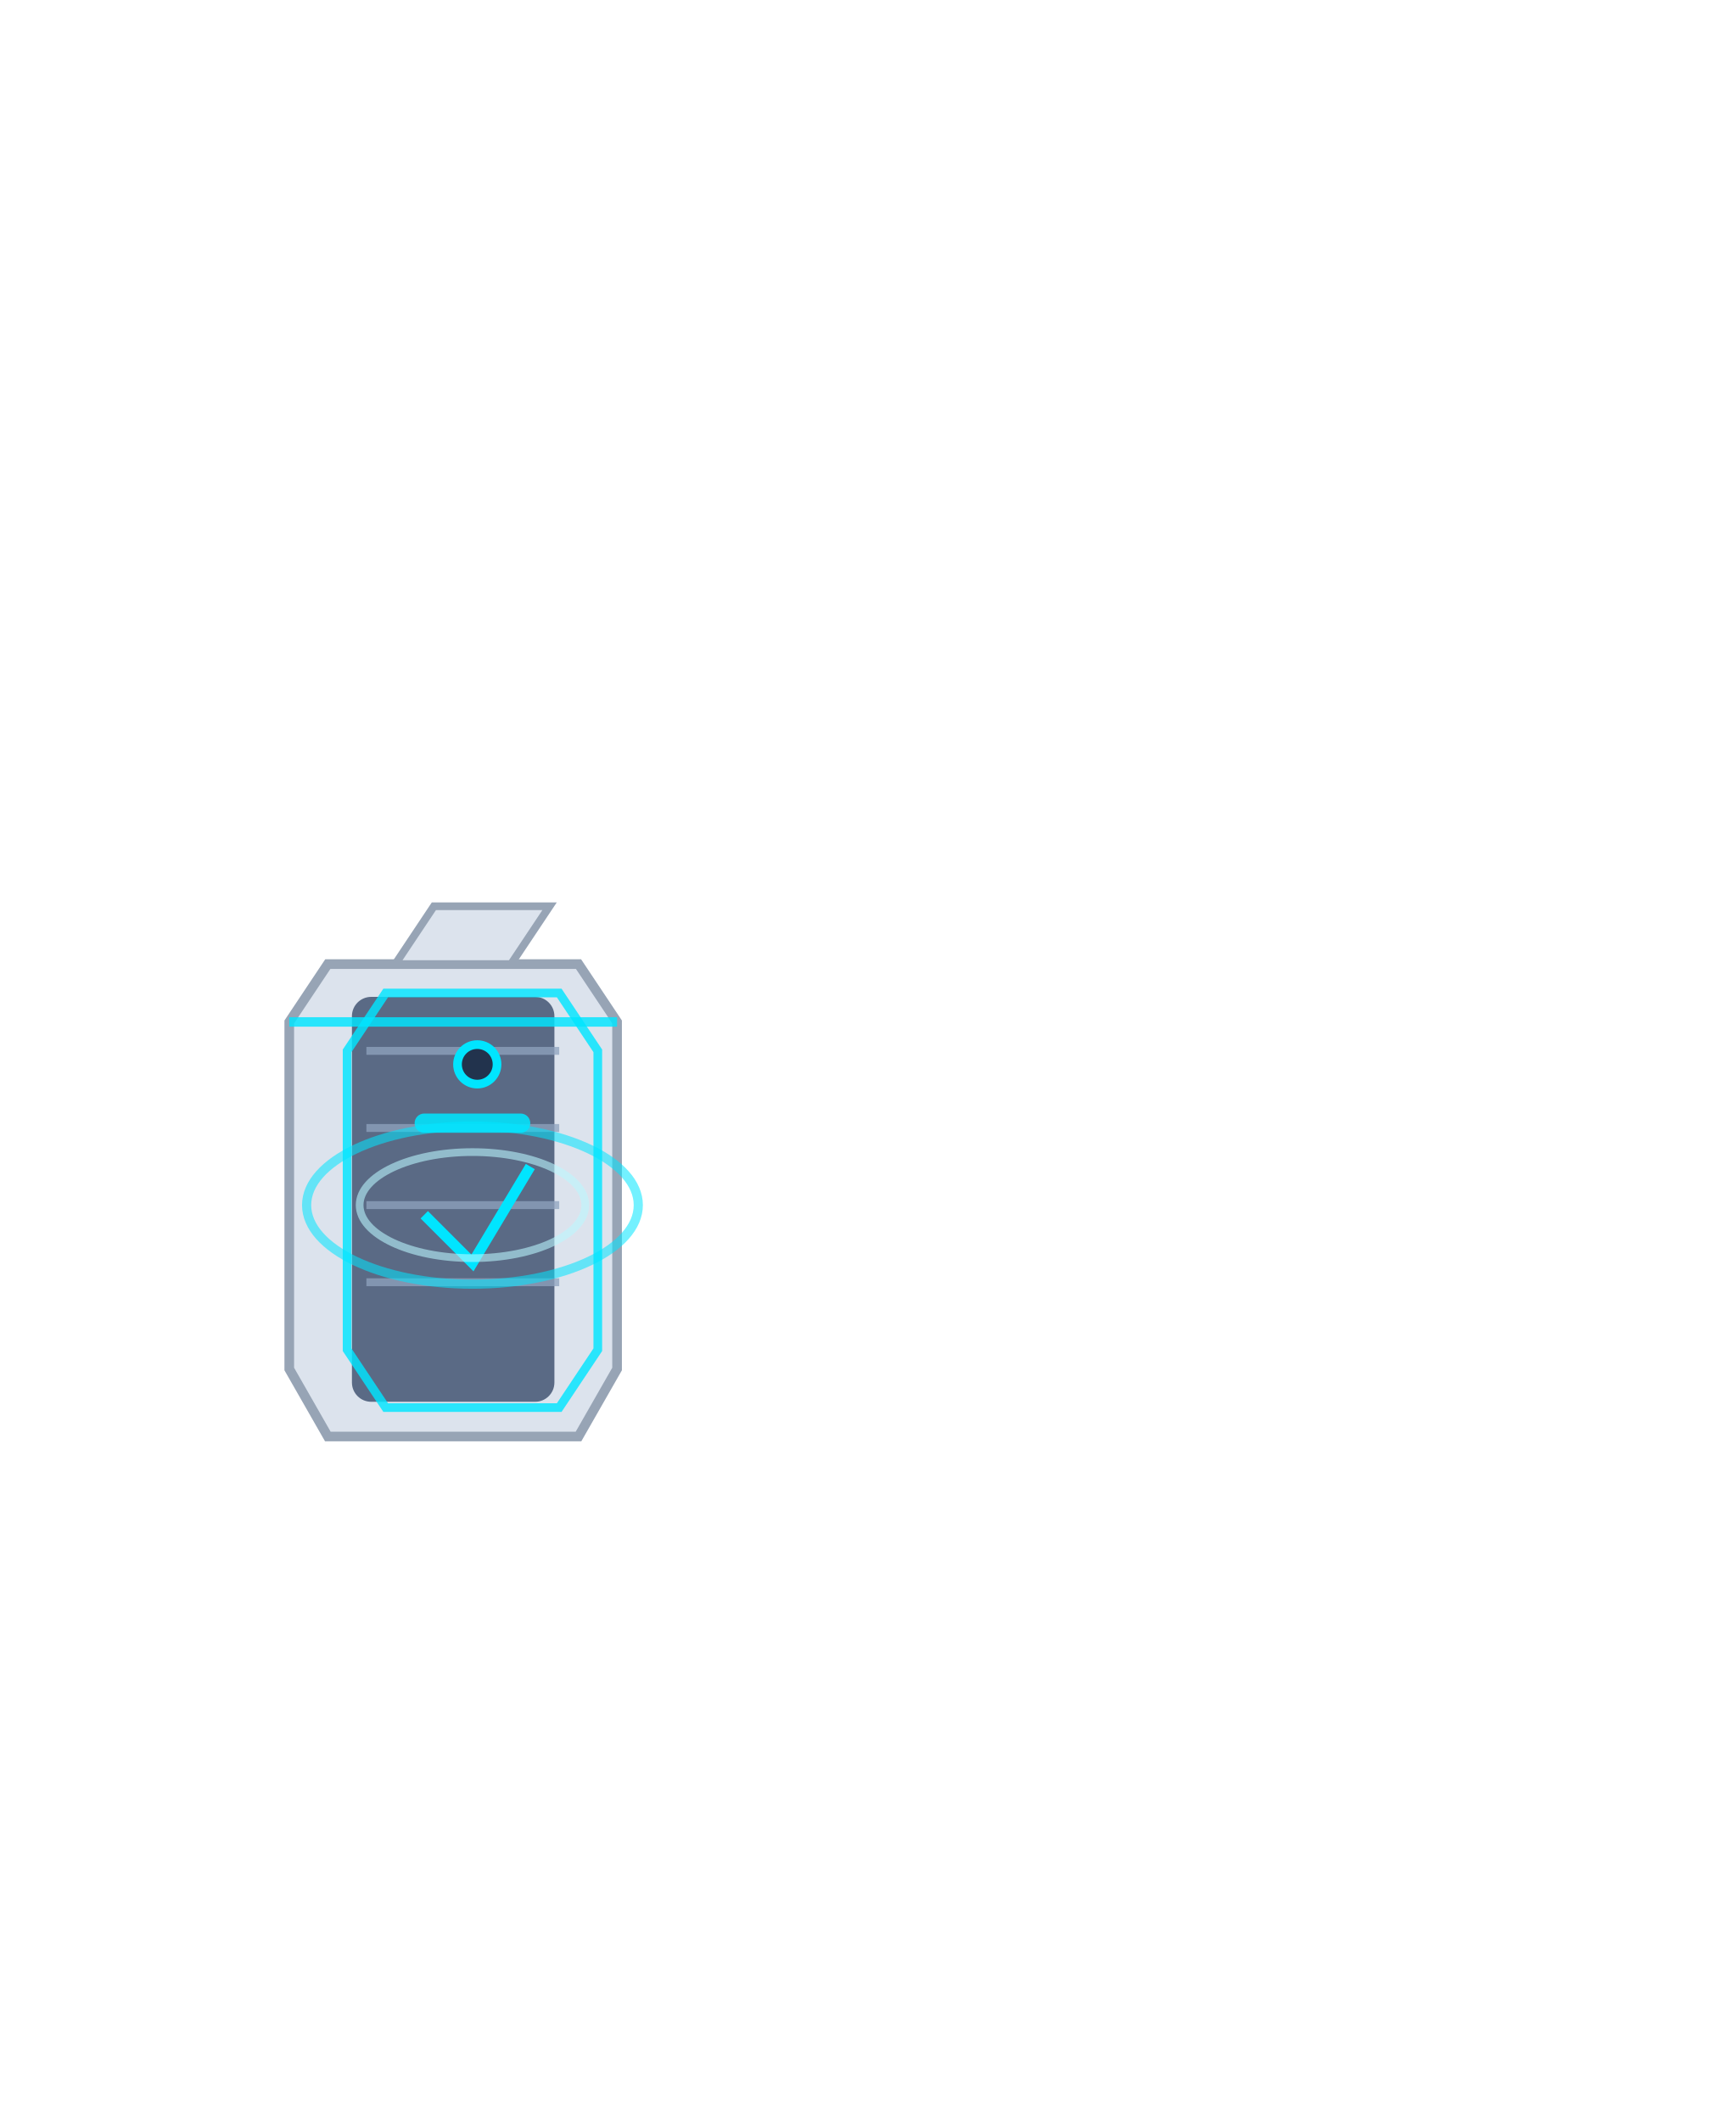
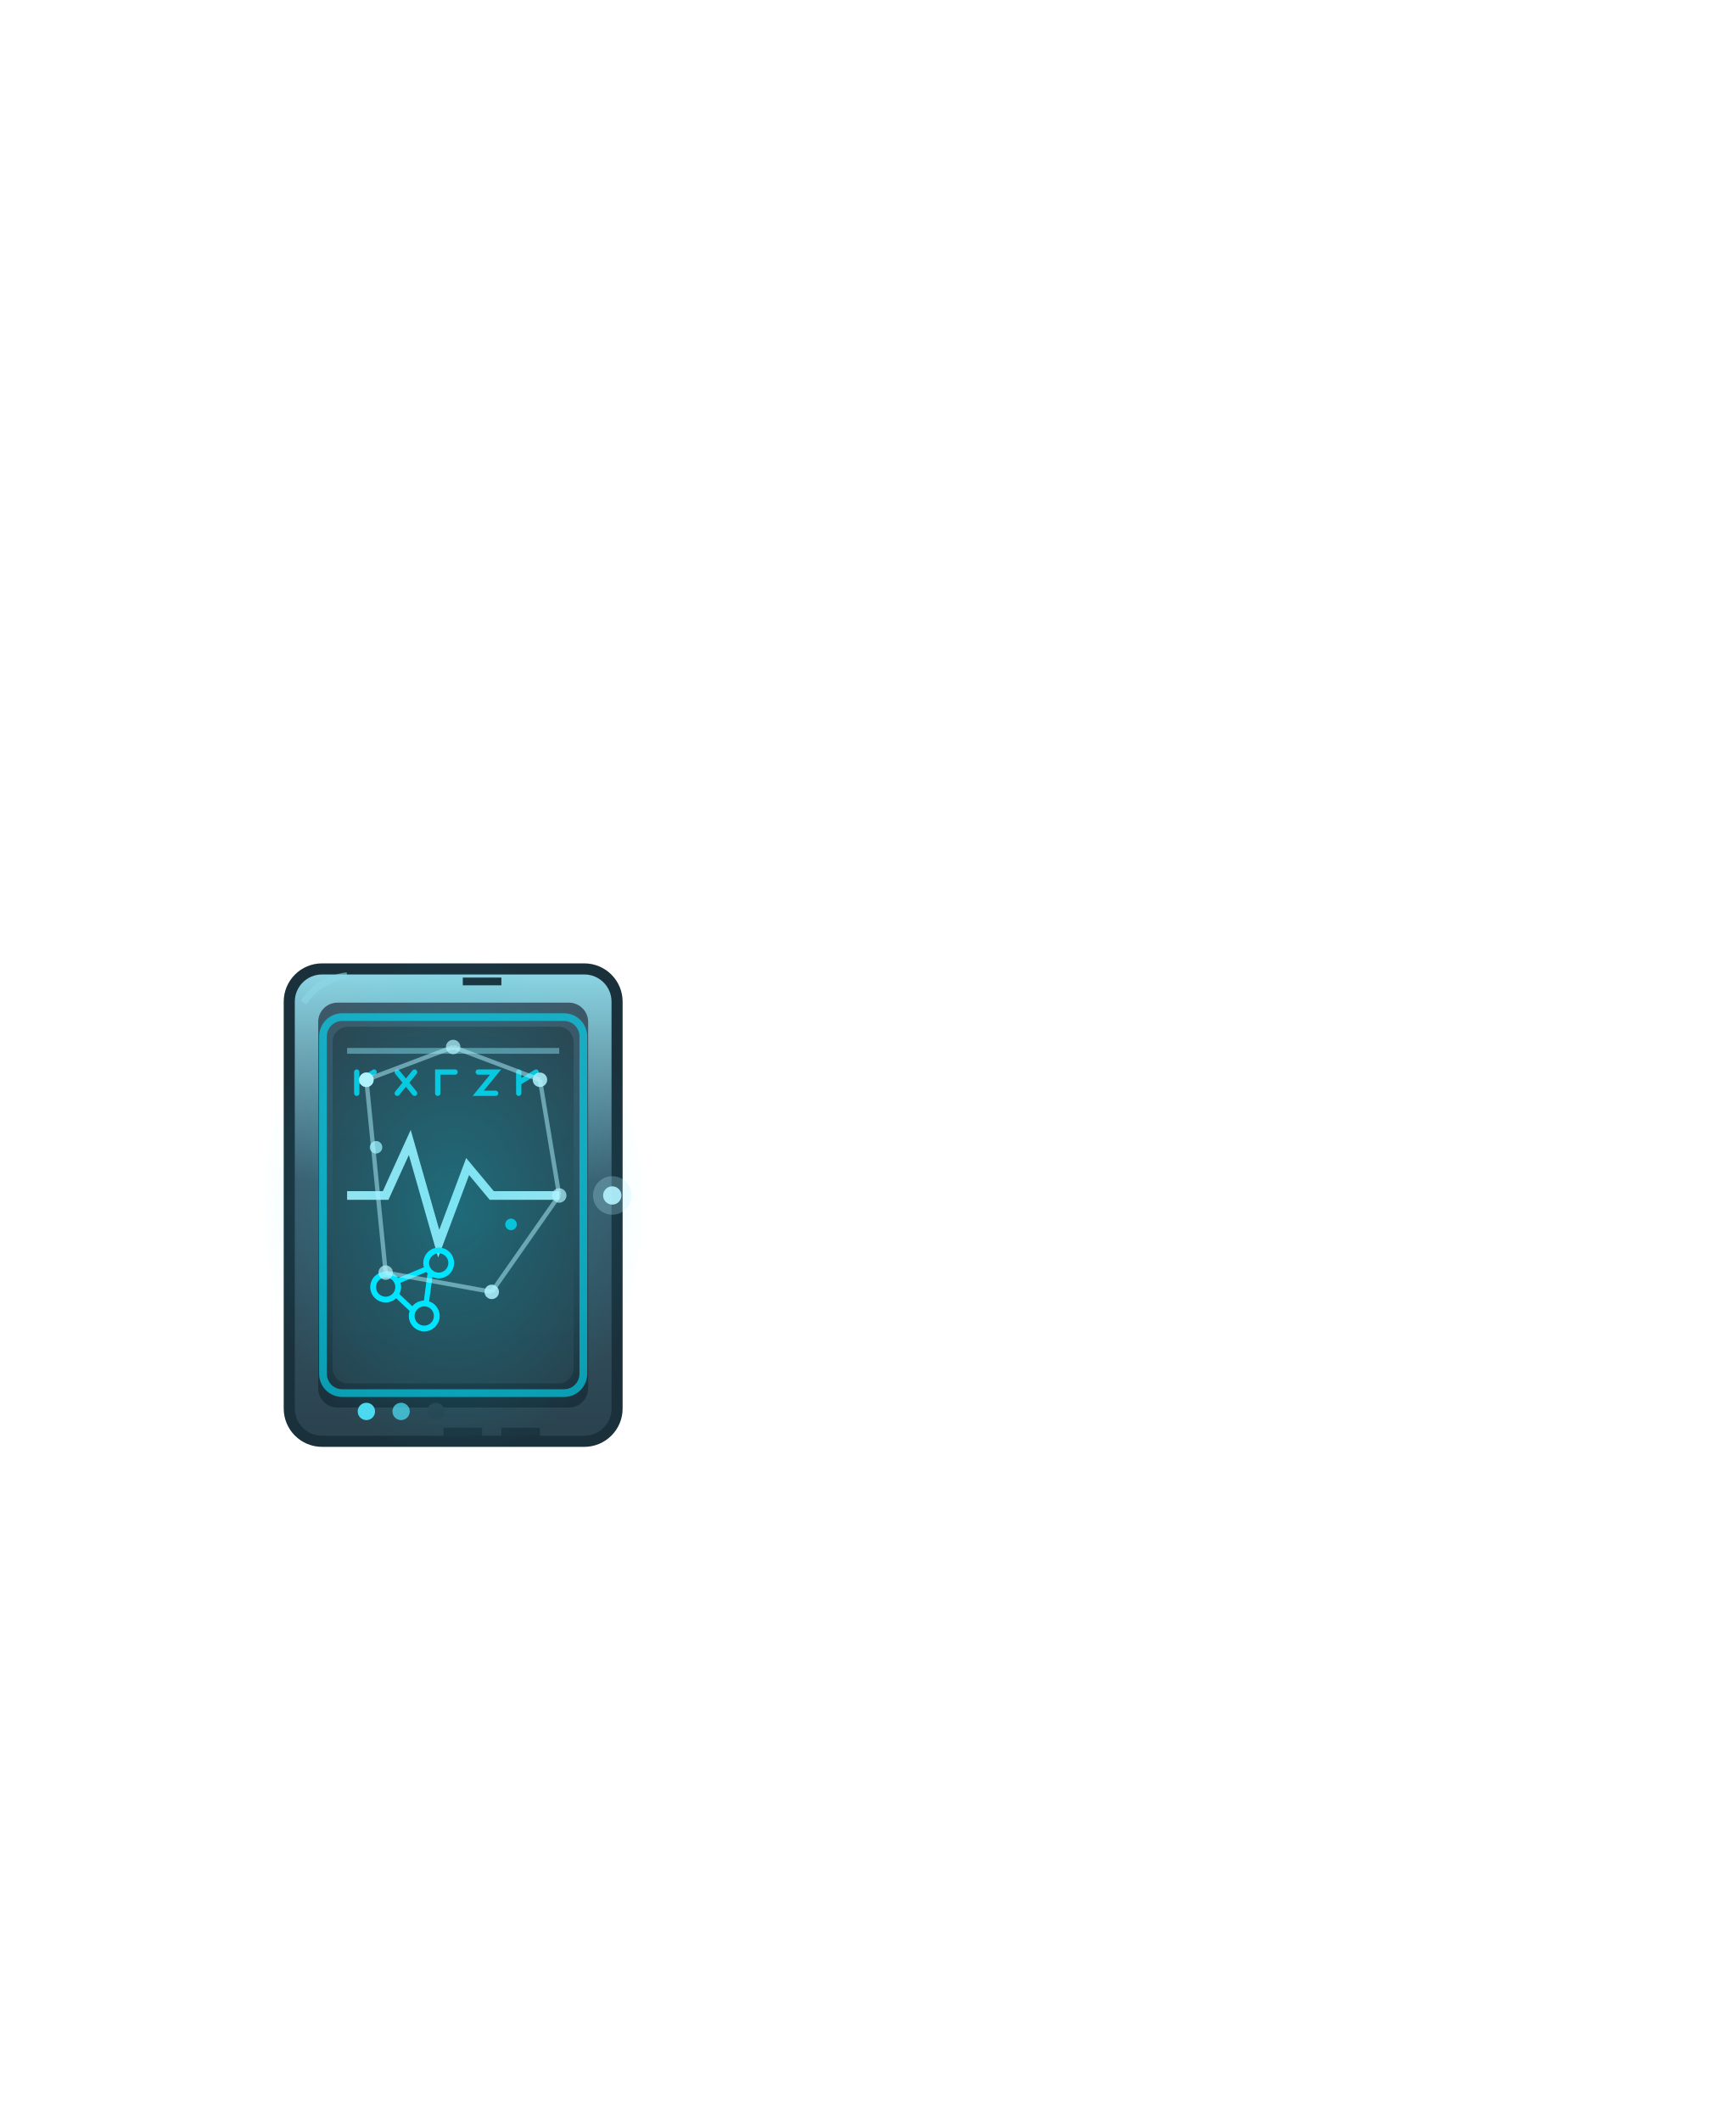
<svg xmlns="http://www.w3.org/2000/svg" viewBox="0 0 180 220" width="180" height="220">
-   <g id="qt_anim_driver">
-     <animateTransform attributeName="transform" type="translate" values="0 0; 0 -0.9; 0 0" dur="2.6s" repeatCount="indefinite" />
-     <g id="shield_celestial">
-       <path d="M34 100 L60 100 L64 106 L64 142 L60 149 L34 149 L30 142 L30 106 Z" fill="#dce3ed" stroke="#97a4b5" stroke-width="1" />
-       <rect x="36.5" y="103.4" width="21" height="42" rx="2" fill="#4b5d7a" opacity="0.9" />
-       <path d="M41 100 L53 100 L57 94 L45 94 Z" fill="#dce3ed" stroke="#97a4b5" stroke-width="0.8" />
-       <path d="M30 106 L64 106" stroke="#00E5FF" stroke-width="0.98" opacity="0.82" />
-       <path d="M38 109 L58 109 M38 117 L58 117 M38 125 L58 125 M38 133 L58 133" stroke="#8fa3bf" stroke-width="0.82" opacity="0.75" />
-       <path d="M40 103 L58 103 L62 109 L62 140 L58 146 L40 146 L36 140 L36 109 Z" fill="none" stroke="#00E5FF" stroke-width="0.9" opacity="0.82" />
-       <rect x="43" y="115.5" width="12" height="2" rx="1" fill="#00E5FF" opacity="0.86">
-         <animate attributeName="y" values="115.5;137;115.5" dur="2.1s" repeatCount="indefinite" />
-       </rect>
-       <path d="M44 126 L49 131 L55 121" stroke="#00E5FF" stroke-width="1.08" fill="none" />
-       <circle cx="49.5" cy="110.4" r="2.05" fill="#22334d" stroke="#00E5FF" stroke-width="0.9" />
-       <ellipse cx="49" cy="125" rx="17.2" ry="8.2" fill="none" stroke="#00E5FF" stroke-width="0.95" opacity="0.55" />
-       <ellipse cx="49" cy="125" rx="11.7" ry="5.5" fill="none" stroke="#baf8ff" stroke-width="0.8" opacity="0.58" />
+   <defs>
+     <linearGradient id="cTab5Case" x1="0" y1="0" x2="0" y2="1">
+       <stop offset="0%" stop-color="#8cd7e6" />
+       <stop offset="45%" stop-color="#3d5a6a" />
+       <stop offset="100%" stop-color="#29424e" />
+     </linearGradient>
+     <linearGradient id="cTab5Deep" x1="0" y1="0" x2="0" y2="1">
+       <stop offset="0%" stop-color="#3d5a6a" />
+       <stop offset="100%" stop-color="#1a313c" />
+     </linearGradient>
+     <linearGradient id="cTab5Glass" x1="0" y1="0" x2="0" y2="1">
+       <stop offset="0%" stop-color="#b8f3ff" />
+       <stop offset="100%" stop-color="#29424e" />
+     </linearGradient>
+     <radialGradient id="cTab5Aura" cx="0.5" cy="0.5" r="0.5">
+       <stop offset="0%" stop-color="#00E5FF" stop-opacity="0.5" />
+       <stop offset="70%" stop-color="#00E5FF" stop-opacity="0.16" />
+       <stop offset="100%" stop-color="#00E5FF" stop-opacity="0.0" />
+     </radialGradient>
+   </defs>
+   <g id="shield_celestial">
+     <rect x="30" y="100.5" width="34" height="49" rx="3.4" fill="url(#cTab5Case)" stroke="#1a313c" stroke-width="1.15" />
+     <rect x="33" y="104" width="28" height="42" rx="2" fill="url(#cTab5Deep)" />
+     <rect x="34.5" y="106.5" width="25" height="37" rx="1.6" fill="#29424e" opacity="0.9" />
+     <path d="M36 109 L58 109" stroke="#8cd7e6" stroke-width="0.6" opacity="0.5" />
+     <path d="M48 101.8 L52 101.8" stroke="#1a313c" stroke-width="0.8" />
+     <path d="M52 148.6 L56 148.6 M46 148.6 L50 148.6" stroke="#1a313c" stroke-width="1" opacity="0.85" />
+     <path d="M31.5 104 Q33 101.6 36 101.2" stroke="#8cd7e6" stroke-width="0.7" fill="none" opacity="0.6" />
+     <circle cx="38" cy="146.4" r="0.9" fill="#4dd9f0">
+       <animate attributeName="opacity" values="1;0.3;1" dur="2.1s" repeatCount="indefinite" />
+     </circle>
+     <circle cx="41.6" cy="146.4" r="0.9" fill="#4dd9f0" opacity="0.75" />
+     <circle cx="45.2" cy="146.4" r="0.9" fill="#29424e" />
+     <path d="M36 124 L40 124 L42.5 118.5 L45.5 129 L48.5 121 L51 124 L58 124" stroke="#b2f4ff" stroke-width="0.9" fill="none" opacity="0.9">
+       <animate attributeName="opacity" values="0.9;0.45;0.9" dur="2.4s" repeatCount="indefinite" />
+     </path>
+     <path d="M37.0 111.2 L37.0 113.4 M37.0 112.3 L38.8 111.2 M41.2 111.2 L43.0 113.4 M43.0 111.2 L41.2 113.4 M45.4 113.4 L45.4 111.2 L47.2 111.2 M49.6 111.2 L51.4 111.2 L49.6 113.4 L51.4 113.4 M53.8 111.2 L53.8 113.4 M53.8 112.3 L55.6 111.2" stroke="#00E5FF" stroke-width="0.55" fill="none" opacity="0.8" stroke-linecap="round" />
+     <circle cx="40" cy="133.5" r="1.3" fill="none" stroke="#00E5FF" stroke-width="0.6" />
+     <circle cx="45.5" cy="131" r="1.3" fill="none" stroke="#00E5FF" stroke-width="0.6" />
+     <circle cx="44" cy="136.5" r="1.3" fill="none" stroke="#00E5FF" stroke-width="0.6" />
+     <path d="M41.2 132.9 L44.3 131.6 M44.6 132.2 L44.2 135.2 M41.1 134.3 L42.8 135.9" stroke="#00E5FF" stroke-width="0.55" />
+     <rect x="33.5" y="105.5" width="27" height="39" rx="2" fill="none" stroke="#00E5FF" stroke-width="0.8" opacity="0.6">
+       <animate attributeName="opacity" values="0.6;1;0.6" dur="2.6s" repeatCount="indefinite" />
+     </rect>
+     <circle cx="39" cy="119" r="0.65" fill="#b2f4ff" opacity="0.75">
+       <animateTransform attributeName="transform" type="translate" values="0 0;0 -8" dur="2.8s" begin="0s" repeatCount="indefinite" />
+       <animate attributeName="opacity" values="0.75;0.9;0" dur="2.8s" begin="0s" repeatCount="indefinite" />
+     </circle>
+     <circle cx="53" cy="127" r="0.6" fill="#00E5FF" opacity="0.75">
+       <animateTransform attributeName="transform" type="translate" values="0 0;0 -7" dur="3.3s" begin="1s" repeatCount="indefinite" />
+       <animate attributeName="opacity" values="0.75;0.9;0" dur="3.3s" begin="1s" repeatCount="indefinite" />
+     </circle>
+     <ellipse cx="47" cy="125" rx="20" ry="26" fill="url(#cTab5Aura)" opacity="0.5">
+       <animate attributeName="opacity" values="0.5;0.7;0.3;0.5" dur="4.3s" repeatCount="indefinite" />
+     </ellipse>
+     <path d="M38 112 L47 108.6" stroke="#b2f4ff" stroke-width="0.45" opacity="0.5" />
+     <path d="M47 108.6 L56 112" stroke="#b2f4ff" stroke-width="0.45" opacity="0.5" />
+     <path d="M56 112 L58 124" stroke="#b2f4ff" stroke-width="0.45" opacity="0.5" />
+     <path d="M58 124 L51 134" stroke="#b2f4ff" stroke-width="0.45" opacity="0.5" />
+     <path d="M51 134 L40 132" stroke="#b2f4ff" stroke-width="0.45" opacity="0.5" />
+     <path d="M40 132 L38 112" stroke="#b2f4ff" stroke-width="0.45" opacity="0.5" />
+     <circle cx="38" cy="112" r="0.75" fill="#b2f4ff" opacity="0.85">
+       <animate attributeName="opacity" values="0.85;0.3;0.85" dur="2.2s" repeatCount="indefinite" />
+     </circle>
+     <circle cx="47" cy="108.6" r="0.75" fill="#b2f4ff" opacity="0.7" />
+     <circle cx="56" cy="112" r="0.75" fill="#b2f4ff" opacity="0.85">
+       <animate attributeName="opacity" values="0.85;0.3;0.85" dur="3.0s" repeatCount="indefinite" />
+     </circle>
+     <circle cx="58" cy="124" r="0.75" fill="#b2f4ff" opacity="0.7" />
+     <circle cx="51" cy="134" r="0.75" fill="#b2f4ff" opacity="0.85">
+       <animate attributeName="opacity" values="0.85;0.3;0.85" dur="3.8s" repeatCount="indefinite" />
+     </circle>
+     <circle cx="40" cy="132" r="0.75" fill="#b2f4ff" opacity="0.7" />
+     <circle cx="38" cy="112" r="0.75" fill="#b2f4ff" opacity="0.85">
+       <animate attributeName="opacity" values="0.85;0.3;0.85" dur="4.6s" repeatCount="indefinite" />
+     </circle>
+     <g>
+       <animateTransform attributeName="transform" type="rotate" values="0 47 124;360 47 124" dur="9.5s" repeatCount="indefinite" />
+       <circle cx="63.5" cy="124" r="0.95" fill="#b2f4ff" opacity="0.9" />
+       <circle cx="63.5" cy="124" r="1.995" fill="#b2f4ff" opacity="0.25" />
    </g>
  </g>
</svg>
